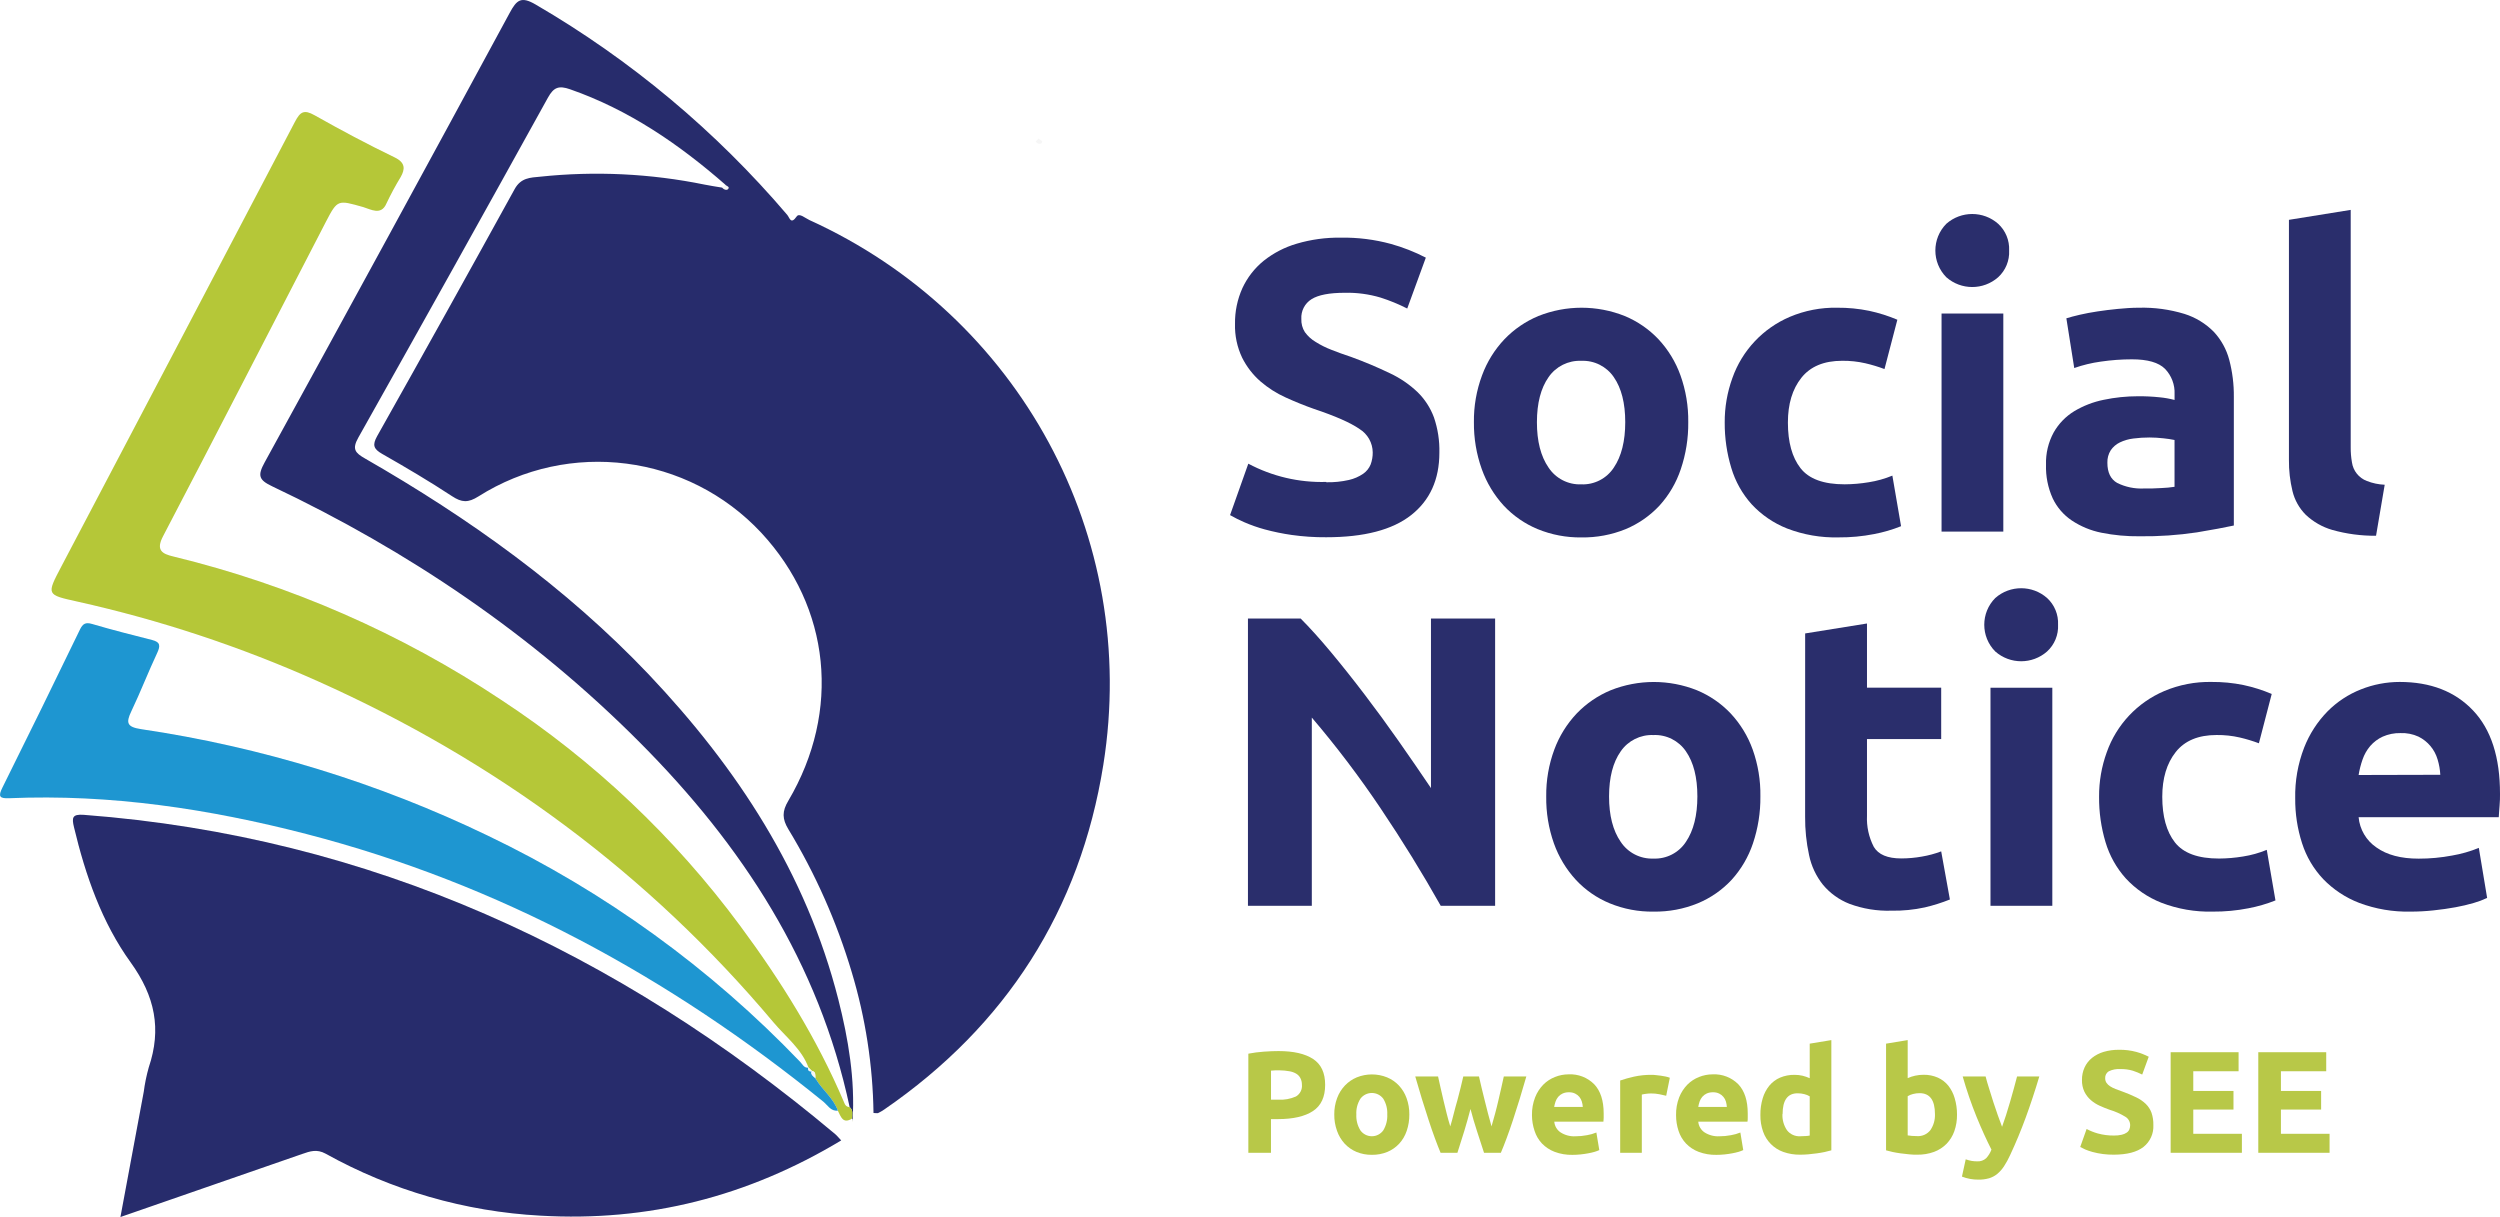
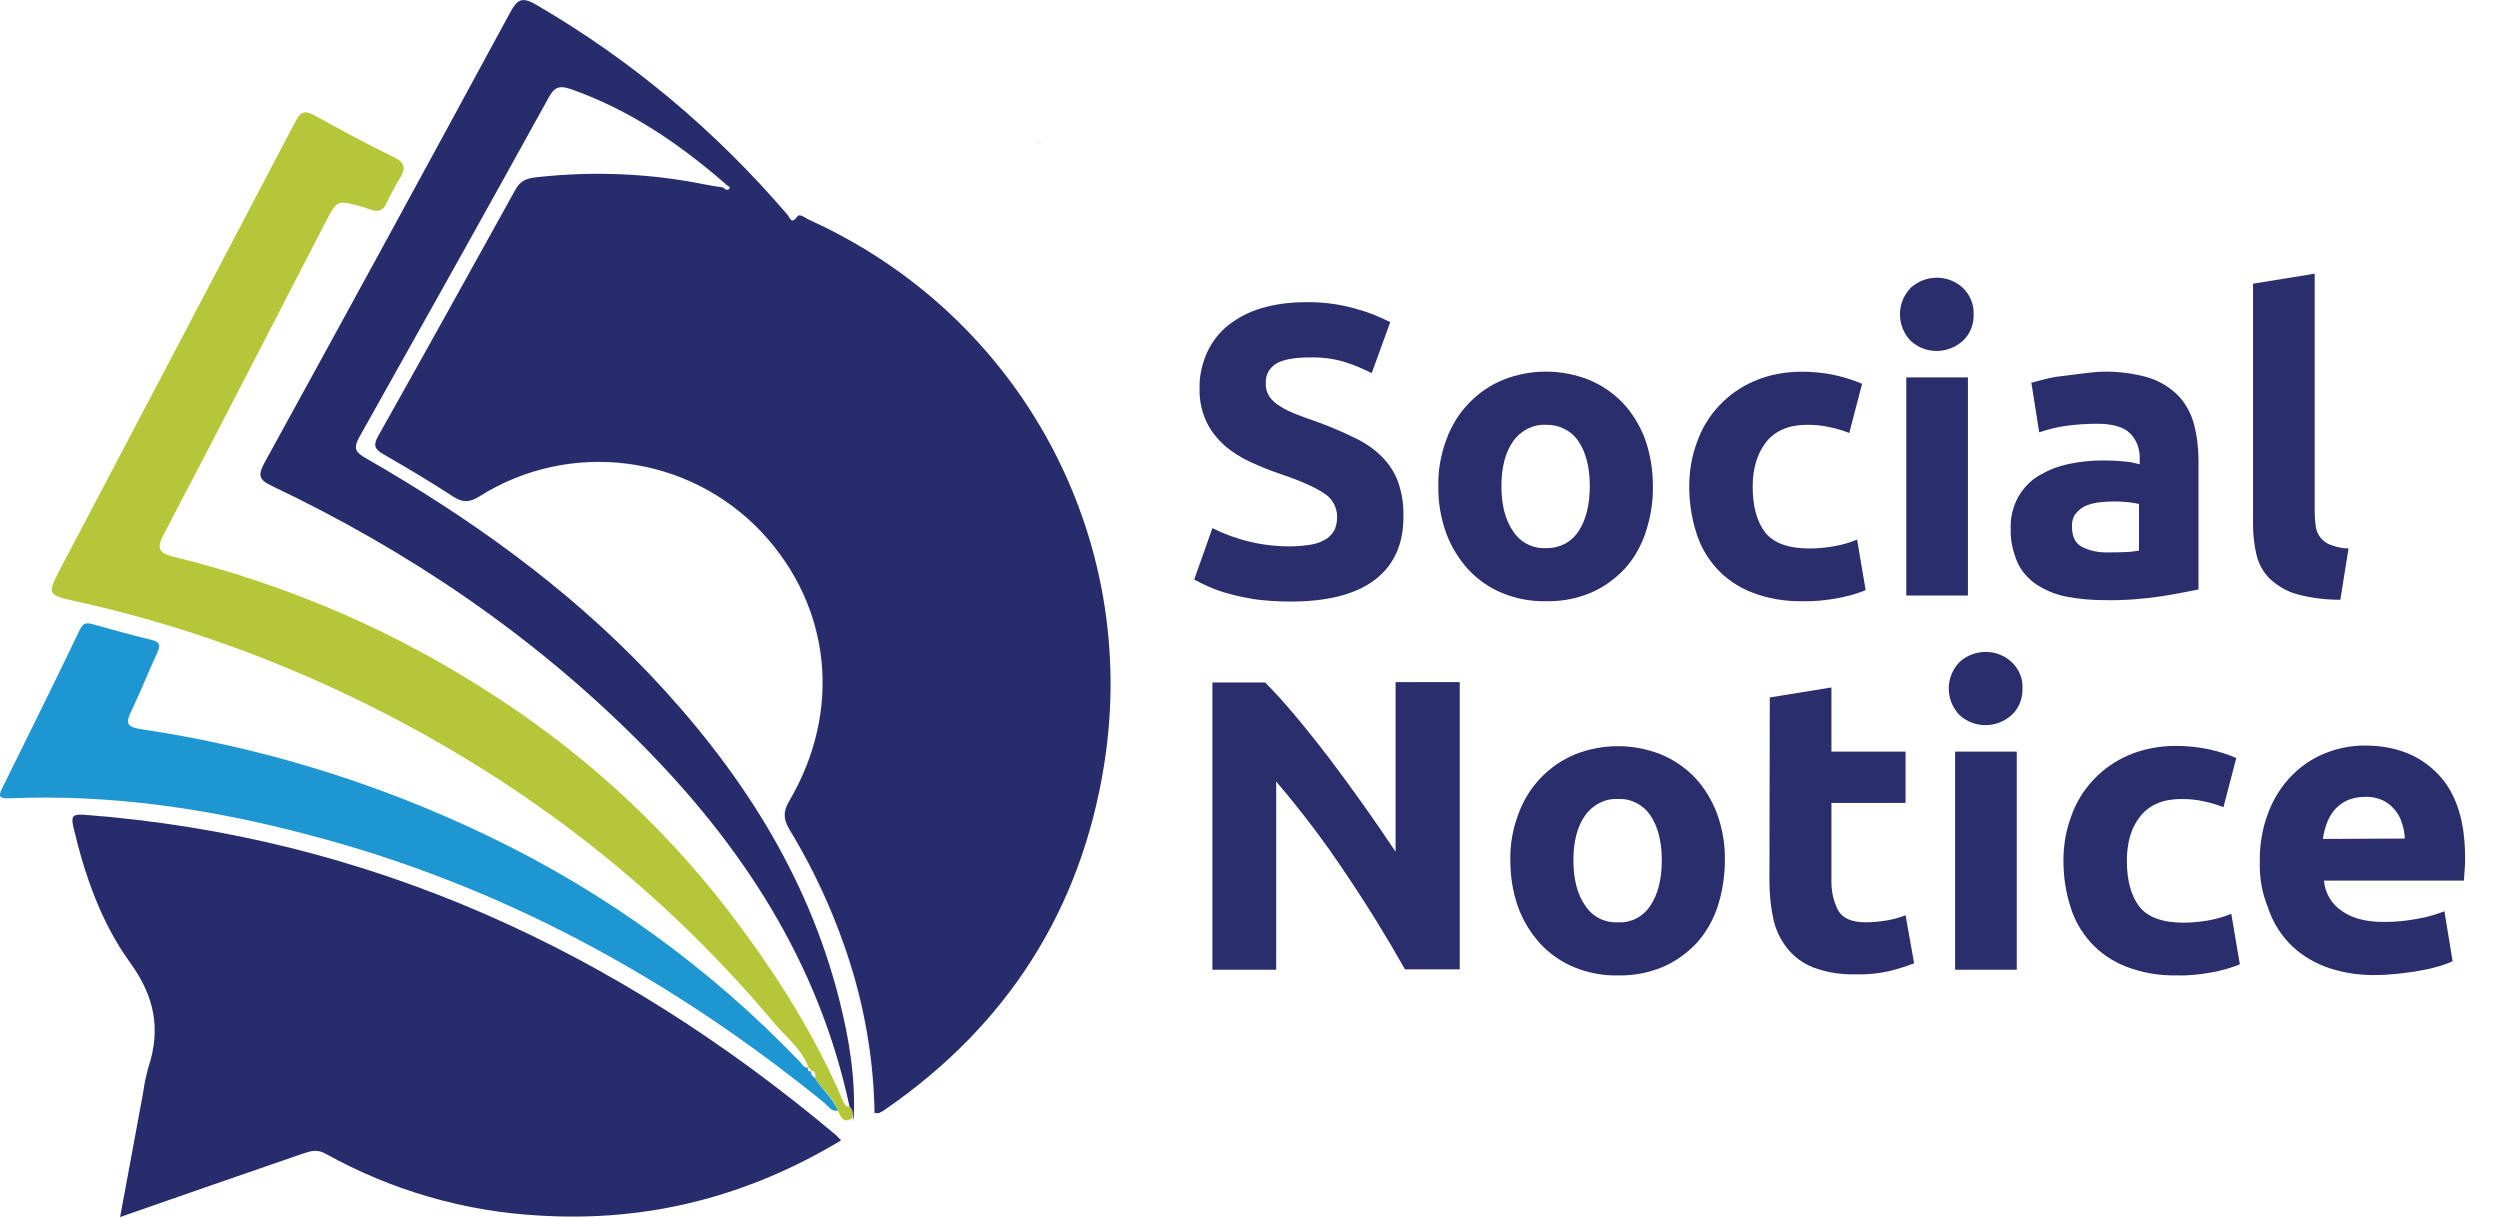
- <svg xmlns="http://www.w3.org/2000/svg" id="Layer_1" data-name="Layer 1" viewBox="0 0 701.45 341.46">
-   <defs>
-     <style>.cls-1{fill:#f6f6f6;}.cls-2{fill:#272c6c;}.cls-3{fill:#b5c738;}.cls-4{fill:#1e96d1;}.cls-5{fill:#2a2e6c;}.cls-6{fill:#b8c848;}</style>
-   </defs>
-   <path class="cls-1" d="M519.48,451.92l-.06.42V452c.68-11.58-1.21-22.89-4-34-9-35.46-28.37-65-53.27-91.13-23.26-24.45-50.43-43.83-79.58-60.56-2.73-1.56-3.71-2.61-1.87-5.87q26.8-47.56,53.2-95.38c1.63-2.95,3.07-3.44,6.23-2.34,16.46,5.76,30.5,15.37,43.49,26.71l-.84.88c-1.64-.28-3.29-.5-4.91-.84a151.19,151.19,0,0,0-46.2-2.22c-2.67.26-5.34.26-7.1,3.46Q405.47,225.46,386,260c-1.4,2.49-1,3.61,1.4,5,6.64,3.78,13.24,7.68,19.63,11.88,2.72,1.79,4.5,1.87,7.38.05a62.71,62.71,0,0,1,79.36,10.2c19.41,20.92,22.45,50,7.6,75.18-1.77,3-1.7,5.09,0,8a172.26,172.26,0,0,1,17.75,40,144.32,144.32,0,0,1,6.14,39.62c.7,0,1.07.1,1.33,0a12.86,12.86,0,0,0,1.71-1c34.18-23.5,54.92-56,61.43-96.64C600,288,566.06,226,507.25,199.26c-1.14-.51-2.82-2.07-3.56-1-1.66,2.38-1.95.38-2.66-.46a273.45,273.45,0,0,0-70.57-59c-4.1-2.41-5.33-1.28-7.28,2.32Q389,204.32,354.41,267.3c-2,3.67-1.63,4.92,2.12,6.7,38.37,18.19,73.09,41.72,103.13,71.85,28.73,28.83,50.29,61.88,58.9,102.34-1-.05-1.33-.65-1.69-1.5-7.55-17.74-17.65-33.94-29.12-49.43a263,263,0,0,0-67-63.34,289.69,289.69,0,0,0-91.95-40.23c-3.21-.78-5-1.72-2.93-5.75,15.35-29.34,30.44-58.8,45.68-88.2,3.28-6.31,3.36-6.12,10.47-4.11,2.13.61,5,2.44,6.5-1a80.16,80.16,0,0,1,4-7.43c1.25-2.25,1.34-4.05-1.72-5.52-7.61-3.67-15.08-7.66-22.44-11.81-3-1.66-4-1-5.52,1.88q-32.66,62.49-65.58,124.84c-4.11,7.82-4.11,7.81,4.38,9.69a353.78,353.78,0,0,1,67.74,22.43C419.13,351,462,382.57,497.14,424.36c3.43,4.08,7.92,7.45,9.84,12.73-1.22.09-1.65-1-2.29-1.65A302.18,302.18,0,0,0,417,372a338.12,338.12,0,0,0-97.31-29.83c-3.89-.59-4.3-1.71-2.72-5,2.58-5.39,4.73-11,7.27-16.4.92-2,.88-3-1.4-3.6-5.63-1.43-11.27-2.85-16.85-4.5-1.88-.56-2.64-.06-3.43,1.57q-10.8,22.2-21.74,44.31c-1.25,2.52-.86,3.12,1.92,3,28.35-1.21,56.08,3,83.42,10.06,54,14,101.84,40.08,145,75.09,1.22,1,2.07,2.72,4.06,2.52.84,1.62,1.36,3.85,4,2.2A2.58,2.58,0,0,0,519.48,451.92Zm-3.3,5.61c-.78-.83-1.18-1.35-1.67-1.77-61.15-51.3-130.4-83.49-210.78-89.58-3.31-.25-3.43.79-2.79,3.46,3.23,13.53,7.81,26.73,15.91,37.95,6.83,9.47,8.71,18.7,5.06,29.48a48.78,48.78,0,0,0-1.4,6.84C318.35,455.46,316.2,467,314,479c17.41-6,34.19-11.89,51-17.69,2.14-.74,4.08-1.45,6.56-.09a139.4,139.4,0,0,0,60.32,17.4C462,480.38,489.86,473.36,516.18,457.53Z" transform="translate(-280.16 -137.55)" />
-   <path class="cls-2" d="M518.56,448.19c-8.61-40.46-30.17-73.51-58.9-102.34-30-30.13-64.76-53.66-103.13-71.85-3.75-1.78-4.15-3-2.12-6.7q34.6-63,68.77-126.15c1.95-3.6,3.18-4.73,7.28-2.32a273.45,273.45,0,0,1,70.57,59c.71.84,1,2.84,2.66.46.74-1.07,2.42.49,3.56,1C566.06,226,600,288,589.72,352.19c-6.51,40.68-27.25,73.14-61.43,96.64a12.86,12.86,0,0,1-1.71,1c-.26.13-.63,0-1.33,0a144.32,144.32,0,0,0-6.14-39.62,172.26,172.26,0,0,0-17.75-40c-1.74-2.88-1.81-5,0-8,14.85-25.19,11.81-54.26-7.6-75.18a62.71,62.71,0,0,0-79.36-10.2c-2.88,1.82-4.66,1.74-7.38-.05-6.39-4.2-13-8.1-19.63-11.88-2.43-1.38-2.8-2.5-1.4-5q19.46-34.58,38.58-69.31c1.76-3.2,4.43-3.2,7.1-3.46a151.19,151.19,0,0,1,46.2,2.22c1.62.34,3.27.56,4.91.84.47.59,1.32.85,1.69.39.56-.7-.57-.81-.85-1.27-13-11.34-27-20.95-43.49-26.71-3.16-1.1-4.6-.61-6.23,2.34q-26.43,47.79-53.2,95.38c-1.84,3.26-.86,4.31,1.87,5.87,29.15,16.73,56.32,36.11,79.58,60.56C487,353,506.36,382.52,515.38,418c2.83,11.14,4.72,22.45,4,34l.06-.09a2.58,2.58,0,0,1-.23-.54C519.26,450.27,519.63,449.07,518.56,448.19Z" transform="translate(-280.16 -137.55)" />
-   <path class="cls-2" d="M516.18,457.53c-26.32,15.83-54.21,22.85-84.35,21.11a139.4,139.4,0,0,1-60.32-17.4c-2.48-1.36-4.42-.65-6.56.09-16.79,5.8-33.57,11.64-51,17.69,2.23-12,4.38-23.56,6.54-35.11a48.78,48.78,0,0,1,1.4-6.84c3.65-10.78,1.77-20-5.06-29.48-8.1-11.22-12.68-24.42-15.91-37.95-.64-2.67-.52-3.71,2.79-3.46,80.38,6.09,149.63,38.28,210.78,89.58C515,456.18,515.4,456.7,516.18,457.53Z" transform="translate(-280.16 -137.55)" />
-   <path class="cls-3" d="M518.56,448.19c1.07.88.7,2.08.69,3.19-2.64,1.65-3.16-.58-4-2.2-1.22-3.45-4.21-5.67-6.06-8.68-.11,0-.18-.18-.23-.53l0,.07c-.06-.82.19-1.8-1-2l.11.08c-.36-.37-.73-.74-1.1-1.1l.06.11c-1.92-5.28-6.41-8.65-9.84-12.73-35.14-41.79-78-73.41-127.75-95.67a353.78,353.78,0,0,0-67.74-22.43c-8.49-1.88-8.49-1.87-4.38-9.69q32.84-62.4,65.58-124.84c1.51-2.89,2.56-3.54,5.52-1.88,7.36,4.15,14.83,8.14,22.44,11.81,3.06,1.47,3,3.27,1.72,5.52a80.16,80.16,0,0,0-4,7.43c-1.48,3.46-4.37,1.63-6.5,1-7.11-2-7.19-2.2-10.47,4.11-15.24,29.4-30.33,58.86-45.68,88.2-2.11,4-.28,5,2.93,5.75a289.69,289.69,0,0,1,91.95,40.23,263,263,0,0,1,67,63.34c11.47,15.49,21.57,31.69,29.12,49.43C517.23,447.54,517.59,448.14,518.56,448.19Z" transform="translate(-280.16 -137.55)" />
-   <path class="cls-4" d="M509.19,440.5c1.85,3,4.84,5.23,6.06,8.68-2,.2-2.84-1.52-4.06-2.52-43.17-35-91-61.1-145-75.09-27.34-7.07-55.07-11.27-83.42-10.06-2.78.12-3.17-.48-1.92-3q11-22.1,21.74-44.31c.79-1.63,1.55-2.13,3.43-1.57,5.58,1.65,11.22,3.07,16.85,4.5,2.28.58,2.32,1.62,1.4,3.6-2.54,5.41-4.69,11-7.27,16.4-1.58,3.28-1.17,4.4,2.72,5A338.12,338.12,0,0,1,417,372a302.18,302.18,0,0,1,87.67,63.49c.64.67,1.07,1.74,2.29,1.65l-.06-.11c-.06.79.15,1.31,1.1,1.1l-.11-.08c-.38,1,.42,1.49,1,2l0-.06A1.87,1.87,0,0,1,509.19,440.5Z" transform="translate(-280.16 -137.55)" />
-   <path class="cls-3" d="M519.48,451.92l-.06.09v.33Z" transform="translate(-280.16 -137.55)" />
-   <path class="cls-1" d="M571.58,176.41c.28.46,1.41.57.85,1.27-.37.46-1.22.2-1.69-.39Z" transform="translate(-280.16 -137.55)" />
-   <path class="cls-1" d="M508.94,440c-.61-.55-1.41-1-1-2C509.13,438.24,508.88,439.22,508.94,440Z" transform="translate(-280.16 -137.55)" />
-   <path class="cls-1" d="M509.19,440.5A1.87,1.87,0,0,0,509,440C509,440.32,509.08,440.49,509.19,440.5Z" transform="translate(-280.16 -137.55)" />
-   <path class="cls-1" d="M508,438.08c-.95.21-1.16-.31-1.1-1.1C507.29,437.34,507.66,437.71,508,438.08Z" transform="translate(-280.16 -137.55)" />
-   <path class="cls-5" d="M652.3,272.86a26,26,0,0,0,6.34-.64,11.67,11.67,0,0,0,4-1.74,5.87,5.87,0,0,0,2.1-2.62,9.49,9.49,0,0,0,.58-3.37,7.81,7.81,0,0,0-3.72-6.58q-3.74-2.61-12.8-5.64c-2.64-.93-5.27-2-7.91-3.2a29.23,29.23,0,0,1-7.1-4.53,21.79,21.79,0,0,1-5.11-6.63,20.77,20.77,0,0,1-2-9.49,23.57,23.57,0,0,1,2.09-10.06,21.62,21.62,0,0,1,5.93-7.62,27.11,27.11,0,0,1,9.31-4.82,41.54,41.54,0,0,1,12.33-1.69A50.39,50.39,0,0,1,670.45,206a51.25,51.25,0,0,1,9.77,3.84L675,224.12a49.86,49.86,0,0,0-7.5-3.08,32.54,32.54,0,0,0-10-1.34q-6.51,0-9.36,1.8a6.1,6.1,0,0,0-2.85,5.53,6.37,6.37,0,0,0,1,3.72,10,10,0,0,0,3,2.73,25,25,0,0,0,4.42,2.21q2.5,1,5.53,2a118.21,118.21,0,0,1,10.93,4.6,29.2,29.2,0,0,1,7.74,5.29,19.29,19.29,0,0,1,4.59,7.09,28.48,28.48,0,0,1,1.52,9.89q0,11.28-7.91,17.51t-23.85,6.22a65.64,65.64,0,0,1-9.66-.64,63.44,63.44,0,0,1-7.62-1.57,42.65,42.65,0,0,1-5.69-2,41.1,41.1,0,0,1-4-2l5.12-14.43a43.84,43.84,0,0,0,21.87,5.12Z" transform="translate(-280.16 -137.55)" />
-   <path class="cls-5" d="M753.85,256a39.74,39.74,0,0,1-2.1,13.21,28.68,28.68,0,0,1-6,10.23,27.43,27.43,0,0,1-9.48,6.58,31.7,31.7,0,0,1-12.39,2.32A31.31,31.31,0,0,1,711.57,286a27.38,27.38,0,0,1-9.49-6.58,30.14,30.14,0,0,1-6.16-10.23A38,38,0,0,1,693.71,256,36.36,36.36,0,0,1,696,242.85a29.64,29.64,0,0,1,6.28-10.12,28.27,28.27,0,0,1,9.54-6.52,32.69,32.69,0,0,1,24.19,0,27.64,27.64,0,0,1,9.48,6.52,29.41,29.41,0,0,1,6.17,10.12A37.46,37.46,0,0,1,753.85,256Zm-17.68,0q0-8-3.2-12.62a10.48,10.48,0,0,0-9.13-4.59,10.6,10.6,0,0,0-9.19,4.59Q711.4,248,711.39,256t3.26,12.74a10.52,10.52,0,0,0,9.19,4.71,10.39,10.39,0,0,0,9.13-4.71Q736.17,264,736.17,256Z" transform="translate(-280.16 -137.55)" />
-   <path class="cls-5" d="M764.08,256.11a36,36,0,0,1,2.16-12.51,29.25,29.25,0,0,1,16.11-17.15,32.51,32.51,0,0,1,13.26-2.56,43,43,0,0,1,9,.87,44,44,0,0,1,7.91,2.5l-3.61,13.84a42.86,42.86,0,0,0-5.35-1.62,27.73,27.73,0,0,0-6.52-.7q-7.66,0-11.45,4.77t-3.78,12.56q0,8.26,3.54,12.8t12.39,4.53a42.27,42.27,0,0,0,6.75-.58,29.05,29.05,0,0,0,6.63-1.86l2.44,14.19A40.81,40.81,0,0,1,806,287.4a49.87,49.87,0,0,1-10,.93,37.6,37.6,0,0,1-14.43-2.5,27.12,27.12,0,0,1-9.94-6.8,26.55,26.55,0,0,1-5.7-10.18A43,43,0,0,1,764.08,256.11Z" transform="translate(-280.16 -137.55)" />
-   <path class="cls-5" d="M843.88,207.83a9.52,9.52,0,0,1-3.08,7.51,11,11,0,0,1-14.54,0,10.68,10.68,0,0,1,0-15,11,11,0,0,1,14.54,0A9.55,9.55,0,0,1,843.88,207.83Zm-1.63,78.87H824.92V225.52h17.33Z" transform="translate(-280.16 -137.55)" />
-   <path class="cls-5" d="M880.29,223.89a40.3,40.3,0,0,1,12.8,1.74,20,20,0,0,1,8.2,5,18.46,18.46,0,0,1,4.36,7.91,39.24,39.24,0,0,1,1.28,10.36V285q-3.72.81-10.35,1.92a100.34,100.34,0,0,1-16.06,1.1,51.49,51.49,0,0,1-10.76-1,23.29,23.29,0,0,1-8.31-3.44,15.51,15.51,0,0,1-5.35-6.22,21.35,21.35,0,0,1-1.87-9.42,17.78,17.78,0,0,1,2.16-9.07,16.54,16.54,0,0,1,5.75-5.94,26.2,26.2,0,0,1,8.26-3.2,47,47,0,0,1,9.66-1,53.37,53.37,0,0,1,6,.29,26.24,26.24,0,0,1,4.24.75v-1.63a9.59,9.59,0,0,0-2.67-7.09q-2.68-2.69-9.31-2.68a60.18,60.18,0,0,0-8.72.64,38.23,38.23,0,0,0-7.45,1.8l-2.21-13.95q1.52-.47,3.78-1c1.52-.35,3.16-.66,4.95-.93s3.66-.51,5.64-.7S878.27,223.89,880.29,223.89Zm1.4,50.72c1.7,0,3.33,0,4.88-.12a33.31,33.31,0,0,0,3.72-.35V261a31.11,31.11,0,0,0-3.14-.47,36,36,0,0,0-3.83-.23,35,35,0,0,0-4.6.29,12,12,0,0,0-3.78,1.1,6.52,6.52,0,0,0-2.56,2.21,6.17,6.17,0,0,0-.93,3.49q0,4.08,2.73,5.65A15.2,15.2,0,0,0,881.69,274.61Z" transform="translate(-280.16 -137.55)" />
-   <path class="cls-5" d="M946.83,287.87a43.66,43.66,0,0,1-12.27-1.63,18.24,18.24,0,0,1-7.45-4.25,14.09,14.09,0,0,1-3.72-6.63,35.71,35.71,0,0,1-1-8.78V199.23l17.33-2.79v66.65a23.09,23.09,0,0,0,.35,4.19,6.58,6.58,0,0,0,4.19,5.23,15.56,15.56,0,0,0,5,1.05Z" transform="translate(-280.16 -137.55)" />
-   <path class="cls-5" d="M684.4,391.7q-7.78-13.83-16.86-27.33a278.63,278.63,0,0,0-19.31-25.48V391.7H630.31V311.09h14.78q3.84,3.84,8.49,9.42t9.48,11.93q4.83,6.33,9.6,13.14t9,13.09V311.09h18V391.7Z" transform="translate(-280.16 -137.55)" />
-   <path class="cls-5" d="M774.09,361A40,40,0,0,1,772,374.2a28.84,28.84,0,0,1-6,10.23,27.14,27.14,0,0,1-9.48,6.57,31.52,31.52,0,0,1-12.39,2.33A31.13,31.13,0,0,1,731.81,391a27,27,0,0,1-9.48-6.57,30,30,0,0,1-6.17-10.23A38,38,0,0,1,714,361a36.57,36.57,0,0,1,2.27-13.14,29.79,29.79,0,0,1,6.28-10.12,28.37,28.37,0,0,1,9.54-6.52,32.69,32.69,0,0,1,24.19,0,27.64,27.64,0,0,1,9.48,6.52,29.41,29.41,0,0,1,6.17,10.12A37.46,37.46,0,0,1,774.09,361Zm-17.68,0q0-8-3.2-12.62a10.46,10.46,0,0,0-9.13-4.59,10.6,10.6,0,0,0-9.19,4.59Q731.64,353,731.63,361t3.26,12.74a10.52,10.52,0,0,0,9.19,4.71,10.38,10.38,0,0,0,9.13-4.71Q756.41,369,756.41,361Z" transform="translate(-280.16 -137.55)" />
-   <path class="cls-5" d="M786.65,315.28,804,312.49v18h20.82v14.42H804v21.52a17.25,17.25,0,0,0,1.91,8.73q1.92,3.26,7.74,3.25a33.06,33.06,0,0,0,5.76-.52,29,29,0,0,0,5.41-1.46l2.44,13.5a49.47,49.47,0,0,1-7,2.21,40.69,40.69,0,0,1-9.42.93,31,31,0,0,1-11.75-1.92,18.4,18.4,0,0,1-7.44-5.35,19.74,19.74,0,0,1-3.9-8.32,48.89,48.89,0,0,1-1.11-10.82Z" transform="translate(-280.16 -137.55)" />
-   <path class="cls-5" d="M857.61,312.83a9.52,9.52,0,0,1-3.08,7.51,11,11,0,0,1-14.54,0,10.66,10.66,0,0,1,0-15,11,11,0,0,1,14.54,0A9.55,9.55,0,0,1,857.61,312.83ZM856,391.7H838.65V330.52H856Z" transform="translate(-280.16 -137.55)" />
-   <path class="cls-5" d="M869.12,361.11a36,36,0,0,1,2.16-12.51,29.25,29.25,0,0,1,16.11-17.15,32.51,32.51,0,0,1,13.26-2.56,42.86,42.86,0,0,1,9,.87,43.55,43.55,0,0,1,7.91,2.5l-3.6,13.84a42.86,42.86,0,0,0-5.35-1.62,27.73,27.73,0,0,0-6.52-.7q-7.68,0-11.46,4.77t-3.78,12.56q0,8.26,3.55,12.8t12.39,4.53a42.36,42.36,0,0,0,6.75-.58,29.05,29.05,0,0,0,6.63-1.86l2.44,14.19A41,41,0,0,1,911,392.4a49.87,49.87,0,0,1-10,.93,37.6,37.6,0,0,1-14.43-2.5,27.12,27.12,0,0,1-9.94-6.8,26.55,26.55,0,0,1-5.7-10.18A43,43,0,0,1,869.12,361.11Z" transform="translate(-280.16 -137.55)" />
-   <path class="cls-5" d="M924.15,361.58a37.36,37.36,0,0,1,2.5-14.25,30.22,30.22,0,0,1,6.57-10.18,27.26,27.26,0,0,1,9.36-6.17,29.47,29.47,0,0,1,10.88-2.09q13,0,20.59,8t7.56,23.44c0,1,0,2.11-.12,3.31s-.15,2.27-.23,3.2H941.94a11.51,11.51,0,0,0,5,8.49q4.41,3.15,11.86,3.14a50.15,50.15,0,0,0,9.36-.87,35.42,35.42,0,0,0,7.51-2.15L978,389.49a23.87,23.87,0,0,1-3.72,1.4,50.74,50.74,0,0,1-5.17,1.22c-1.91.35-3.94.64-6.11.87a59.34,59.34,0,0,1-6.52.35,38.52,38.52,0,0,1-14.36-2.44A28,28,0,0,1,932,384.2a26.33,26.33,0,0,1-5.93-10.06A39.87,39.87,0,0,1,924.15,361.58Zm40.71-6.64a17.88,17.88,0,0,0-.76-4.3,10.38,10.38,0,0,0-5.35-6.4,11,11,0,0,0-5.06-1,11.77,11.77,0,0,0-5,1,10.38,10.38,0,0,0-3.49,2.62,11.73,11.73,0,0,0-2.15,3.78,25.13,25.13,0,0,0-1.11,4.36Z" transform="translate(-280.16 -137.55)" />
-   <path class="cls-6" d="M638.9,432.46q6.3,0,9.69,2.22t3.38,7.26q0,5.1-3.42,7.35t-9.78,2.26h-2V461h-6.35V433.19a36.45,36.45,0,0,1,4.39-.57C636.37,432.51,637.73,432.46,638.9,432.46Zm.4,5.41c-.46,0-.91,0-1.36,0l-1.16.08v8.15h2a10.77,10.77,0,0,0,5-.9,3.44,3.44,0,0,0,1.67-3.34A3.94,3.94,0,0,0,645,440a3.16,3.16,0,0,0-1.22-1.24,5.48,5.48,0,0,0-1.93-.65A15.06,15.06,0,0,0,639.3,437.87Z" transform="translate(-280.16 -137.55)" />
-   <path class="cls-6" d="M675.59,450.25a13.9,13.9,0,0,1-.74,4.62,10,10,0,0,1-2.12,3.59,9.57,9.57,0,0,1-3.31,2.3,11.15,11.15,0,0,1-4.34.81,11,11,0,0,1-4.3-.81,9.7,9.7,0,0,1-3.32-2.3,10.48,10.48,0,0,1-2.15-3.59,13.18,13.18,0,0,1-.78-4.62,12.76,12.76,0,0,1,.8-4.6,10.36,10.36,0,0,1,2.2-3.54,9.79,9.79,0,0,1,3.33-2.28,11.35,11.35,0,0,1,8.47,0,9.56,9.56,0,0,1,3.32,2.28,10.27,10.27,0,0,1,2.16,3.54A13,13,0,0,1,675.59,450.25Zm-6.19,0a7.71,7.71,0,0,0-1.12-4.42,4,4,0,0,0-6.42,0,7.55,7.55,0,0,0-1.14,4.42,7.73,7.73,0,0,0,1.14,4.46,3.95,3.95,0,0,0,6.42,0A7.89,7.89,0,0,0,669.4,450.25Z" transform="translate(-280.16 -137.55)" />
-   <path class="cls-6" d="M692.75,448.7q-.81,3.1-1.73,6.15T689.08,461h-4.72c-.49-1.14-1-2.5-1.59-4.07s-1.17-3.29-1.78-5.15-1.24-3.83-1.88-5.91-1.26-4.17-1.86-6.29h6.4c.22,1,.45,2.05.71,3.2s.54,2.34.82,3.56.59,2.45.9,3.69.64,2.42,1,3.56c.35-1.19.7-2.42,1-3.67s.66-2.47,1-3.68.61-2.37.9-3.5.54-2.18.75-3.16h4.4c.22,1,.46,2,.73,3.16s.56,2.29.86,3.5.61,2.44.93,3.68.67,2.48,1,3.67c.33-1.14.66-2.33,1-3.56s.63-2.47.92-3.69.56-2.41.82-3.56.5-2.22.71-3.2h6.32q-.9,3.18-1.86,6.29t-1.88,5.91c-.61,1.86-1.21,3.57-1.8,5.15s-1.12,2.93-1.61,4.07h-4.72q-1-3.09-2-6.15T692.75,448.7Z" transform="translate(-280.16 -137.55)" />
-   <path class="cls-6" d="M710,450.45a13.11,13.11,0,0,1,.88-5,10.62,10.62,0,0,1,2.3-3.57,9.39,9.39,0,0,1,3.28-2.15,10.21,10.21,0,0,1,3.81-.74,9.44,9.44,0,0,1,7.2,2.79q2.65,2.79,2.65,8.21c0,.35,0,.74,0,1.16s-.06.79-.08,1.12H716.26a4,4,0,0,0,1.76,3,7,7,0,0,0,4.15,1.1,17.12,17.12,0,0,0,3.28-.31,12.09,12.09,0,0,0,2.62-.75l.82,4.93a9.52,9.52,0,0,1-1.31.49,16.81,16.81,0,0,1-1.81.42c-.66.13-1.38.23-2.14.31a21.62,21.62,0,0,1-2.28.12,13.46,13.46,0,0,1-5-.85,9.82,9.82,0,0,1-3.55-2.34,9.34,9.34,0,0,1-2.07-3.53A13.85,13.85,0,0,1,710,450.45Zm14.26-2.32a6.39,6.39,0,0,0-.27-1.5,3.83,3.83,0,0,0-.69-1.31,3.64,3.64,0,0,0-1.18-.93,3.8,3.8,0,0,0-1.77-.37,4.08,4.08,0,0,0-1.75.35,3.52,3.52,0,0,0-1.22.91,4.05,4.05,0,0,0-.76,1.33,9.17,9.17,0,0,0-.39,1.52Z" transform="translate(-280.16 -137.55)" />
-   <path class="cls-6" d="M747.66,445c-.54-.14-1.18-.28-1.91-.43a11.93,11.93,0,0,0-2.37-.22,10.47,10.47,0,0,0-1.36.1,8.54,8.54,0,0,0-1.2.22V461h-6.07V440.72a36.9,36.9,0,0,1,3.85-1.08,22.15,22.15,0,0,1,4.95-.51c.32,0,.72,0,1.18.07s.92.09,1.38.16l1.39.24a6.69,6.69,0,0,1,1.18.35Z" transform="translate(-280.16 -137.55)" />
-   <path class="cls-6" d="M750.43,450.45a13.11,13.11,0,0,1,.87-5,10.78,10.78,0,0,1,2.3-3.57,9.48,9.48,0,0,1,3.28-2.15,10.29,10.29,0,0,1,3.81-.74,9.48,9.48,0,0,1,7.21,2.79q2.64,2.79,2.64,8.21c0,.35,0,.74,0,1.16s0,.79-.08,1.12H756.66a4,4,0,0,0,1.75,3,7.06,7.06,0,0,0,4.15,1.1,17,17,0,0,0,3.28-.31,12.2,12.2,0,0,0,2.63-.75l.81,4.93a9.32,9.32,0,0,1-1.3.49,18,18,0,0,1-1.81.42c-.67.13-1.38.23-2.14.31a21.77,21.77,0,0,1-2.28.12,13.48,13.48,0,0,1-5-.85,9.69,9.69,0,0,1-3.54-2.34,9.36,9.36,0,0,1-2.08-3.53A13.85,13.85,0,0,1,750.43,450.45Zm14.25-2.32a6.93,6.93,0,0,0-.26-1.5,3.68,3.68,0,0,0-.7-1.31,3.54,3.54,0,0,0-1.18-.93,3.74,3.74,0,0,0-1.77-.37,4.08,4.08,0,0,0-1.75.35,3.52,3.52,0,0,0-1.22.91,4.05,4.05,0,0,0-.76,1.33,9.13,9.13,0,0,0-.38,1.52Z" transform="translate(-280.16 -137.55)" />
-   <path class="cls-6" d="M794,460.31c-.54.16-1.17.32-1.87.47s-1.45.27-2.22.38-1.56.2-2.37.27-1.56.1-2.3.1a13.62,13.62,0,0,1-4.72-.77,9.3,9.3,0,0,1-5.68-5.72,13.46,13.46,0,0,1-.75-4.63,15.66,15.66,0,0,1,.65-4.7,10.22,10.22,0,0,1,1.87-3.56,8,8,0,0,1,3-2.24,10,10,0,0,1,4.06-.78,9.71,9.71,0,0,1,2.26.25,12,12,0,0,1,2,.69v-9.69l6.07-1Zm-13.72-10.18a7.45,7.45,0,0,0,1.26,4.52,4.36,4.36,0,0,0,3.75,1.71q.81,0,1.5-.06c.46,0,.84-.09,1.14-.14v-11a5.28,5.28,0,0,0-1.48-.61,7.3,7.3,0,0,0-1.86-.24C781.75,444.27,780.32,446.22,780.32,450.13Z" transform="translate(-280.16 -137.55)" />
-   <path class="cls-6" d="M829.26,450.29a13.56,13.56,0,0,1-.75,4.64,9.92,9.92,0,0,1-2.18,3.55,9.71,9.71,0,0,1-3.5,2.26,13.18,13.18,0,0,1-4.73.79c-.73,0-1.5,0-2.3-.1s-1.59-.16-2.36-.27-1.51-.23-2.22-.38-1.33-.31-1.87-.47V430.38l6.07-1v10.67a10.86,10.86,0,0,1,2.11-.69,11.09,11.09,0,0,1,2.36-.25,9.68,9.68,0,0,1,4,.8,8,8,0,0,1,2.93,2.26,10.34,10.34,0,0,1,1.79,3.52A16,16,0,0,1,829.26,450.29Zm-6.19-.16q0-5.86-4.32-5.86a7.28,7.28,0,0,0-1.85.24,5.28,5.28,0,0,0-1.48.61v11c.29,0,.67.1,1.14.14s1,.06,1.5.06a4.36,4.36,0,0,0,3.75-1.71A7.45,7.45,0,0,0,823.07,450.13Z" transform="translate(-280.16 -137.55)" />
-   <path class="cls-6" d="M852.35,439.58q-1.85,6.19-3.84,11.61t-4.37,10.5a23.65,23.65,0,0,1-1.71,3.12,9.78,9.78,0,0,1-1.88,2.12,6.7,6.7,0,0,1-2.3,1.22,10.42,10.42,0,0,1-3,.38,12.34,12.34,0,0,1-4.61-.85l1.06-4.85a10.06,10.06,0,0,0,1.67.45,9.65,9.65,0,0,0,1.55.12,3.42,3.42,0,0,0,2.51-.87,7.2,7.2,0,0,0,1.49-2.42q-2.08-4.08-4.16-9.15a112,112,0,0,1-3.91-11.38h6.43c.27,1.06.6,2.21,1,3.44s.76,2.49,1.17,3.75.82,2.49,1.25,3.68.82,2.29,1.2,3.26c.36-1,.72-2.06,1.11-3.26s.75-2.42,1.12-3.68.72-2.51,1.06-3.75.65-2.38.92-3.44Z" transform="translate(-280.16 -137.55)" />
-   <path class="cls-6" d="M873.28,456.16a9.17,9.17,0,0,0,2.22-.23,4,4,0,0,0,1.4-.61,2,2,0,0,0,.73-.92,3.14,3.14,0,0,0,.21-1.18,2.75,2.75,0,0,0-1.3-2.3,18.62,18.62,0,0,0-4.48-2c-.93-.33-1.85-.7-2.77-1.12a10.17,10.17,0,0,1-2.49-1.59,7.63,7.63,0,0,1-1.79-2.32,7.31,7.31,0,0,1-.69-3.32,8.18,8.18,0,0,1,.73-3.52,7.44,7.44,0,0,1,2.08-2.67,9.68,9.68,0,0,1,3.26-1.69,14.68,14.68,0,0,1,4.31-.59,17.48,17.48,0,0,1,4.93.61,18.62,18.62,0,0,1,3.42,1.34l-1.83,5a19.45,19.45,0,0,0-2.63-1.08,11.42,11.42,0,0,0-3.48-.46,6.42,6.42,0,0,0-3.28.63,2.13,2.13,0,0,0-1,1.93,2.3,2.3,0,0,0,.37,1.31,3.57,3.57,0,0,0,1,.95,8.62,8.62,0,0,0,1.55.78c.58.23,1.22.46,1.93.71a41.54,41.54,0,0,1,3.83,1.61,10.25,10.25,0,0,1,2.71,1.85,6.82,6.82,0,0,1,1.61,2.48,10.08,10.08,0,0,1,.52,3.46,7.35,7.35,0,0,1-2.76,6.13q-2.77,2.17-8.35,2.18a22.14,22.14,0,0,1-6-.77,16.19,16.19,0,0,1-2-.69,15.44,15.44,0,0,1-1.41-.7l1.79-5.05a15.55,15.55,0,0,0,3.12,1.25A16.38,16.38,0,0,0,873.28,456.16Z" transform="translate(-280.16 -137.55)" />
-   <path class="cls-6" d="M889.2,461V432.78h19.06v5.34H895.55v5.53h11.28v5.22H895.55v6.8h13.64V461Z" transform="translate(-280.16 -137.55)" />
-   <path class="cls-6" d="M913.79,461V432.78h19.06v5.34H920.14v5.53h11.28v5.22H920.14v6.8h13.65V461Z" transform="translate(-280.16 -137.55)" />
+ <svg xmlns="http://www.w3.org/2000/svg" version="1.1" id="Layer_1" x="0px" y="0px" viewBox="0 0 701.5 341.5" style="enable-background:new 0 0 701.5 341.5;" xml:space="preserve">
+   <style type="text/css">
+ 	.st0{fill:#F6F6F6;}
+ 	.st1{fill:#272C6C;}
+ 	.st2{fill:#B5C738;}
+ 	.st3{fill:#1E96D1;}
+ 	.st4{fill:#2A2E6C;}
+ </style>
+   <path class="st0" d="M239.3,314.4l-0.1,0.4L239.3,314.4c0.6-11.5-1.3-22.8-4.1-33.9c-9-35.5-28.4-65-53.3-91.1  c-23.3-24.5-50.4-43.8-79.6-60.6c-2.7-1.6-3.7-2.6-1.9-5.9c17.9-31.7,35.6-63.5,53.2-95.4c1.6-2.9,3.1-3.4,6.2-2.3  c16.5,5.8,30.5,15.4,43.5,26.7l-0.8,0.9c-1.6-0.3-3.3-0.5-4.9-0.8c-15.2-3.1-30.8-3.9-46.2-2.2c-2.7,0.3-5.3,0.3-7.1,3.5  c-12.7,23.2-25.6,46.3-38.6,69.3c-1.4,2.5-1,3.6,1.4,5c6.6,3.8,13.2,7.7,19.6,11.9c2.7,1.8,4.5,1.9,7.4,0  c25.5-16.1,58.8-11.8,79.4,10.2c19.4,20.9,22.5,50,7.6,75.2c-1.8,3-1.7,5.1,0,8c7.6,12.5,13.6,26,17.7,40  c3.9,12.9,5.9,26.2,6.1,39.6c0.7,0,1.1,0.1,1.3,0c0.6-0.3,1.2-0.6,1.7-1c34.2-23.5,54.9-56,61.4-96.6c10.3-64.3-23.7-126.3-82.5-153  c-1.1-0.5-2.8-2.1-3.6-1c-1.7,2.4-2,0.4-2.7-0.5c-20-23.5-43.9-43.5-70.6-59C146.2-1.2,145,0,143,3.6  c-22.8,42.1-45.7,84.2-68.8,126.2c-2,3.7-1.6,4.9,2.1,6.7c38.4,18.2,73.1,41.7,103.1,71.9c28.7,28.8,50.3,61.9,58.9,102.3  c-1,0-1.3-0.7-1.7-1.5c-7.5-17.7-17.6-33.9-29.1-49.4c-18.4-24.9-41.1-46.3-67-63.3c-28.1-18.7-59.2-32.3-92-40.2  c-3.2-0.8-5-1.7-2.9-5.8c15.4-29.3,30.4-58.8,45.7-88.2c3.3-6.3,3.4-6.1,10.5-4.1c2.1,0.6,5,2.4,6.5-1c1.2-2.5,2.5-5,4-7.4  c1.3-2.3,1.3-4.1-1.7-5.5c-7.6-3.7-15.1-7.7-22.4-11.8c-3-1.7-4-1-5.5,1.9C60.9,75.9,39,117.5,17.1,159c-4.1,7.8-4.1,7.8,4.4,9.7  c23.3,5.2,46,12.7,67.7,22.4C139,213.4,181.8,245,217,286.8c3.4,4.1,7.9,7.5,9.8,12.7c-1.2,0.1-1.6-1-2.3-1.6  c-25.2-26.3-54.9-47.7-87.7-63.4c-30.7-14.8-63.6-24.9-97.3-29.8c-3.9-0.6-4.3-1.7-2.7-5c2.6-5.4,4.7-11,7.3-16.4  c0.9-2,0.9-3-1.4-3.6c-5.6-1.4-11.3-2.9-16.9-4.5c-1.9-0.6-2.6-0.1-3.4,1.6C15.2,191.5,8,206.3,0.7,221c-1.3,2.5-0.9,3.1,1.9,3  c28.4-1.2,56.1,3,83.4,10.1c54,14,101.8,40.1,145,75.1c1.2,1,2.1,2.7,4.1,2.5c0.8,1.6,1.4,3.9,4,2.2  C239.1,314,239.2,314.2,239.3,314.4z M236,320c-0.8-0.8-1.2-1.3-1.7-1.8c-61.1-51.3-130.4-83.5-210.8-89.6c-3.3-0.3-3.4,0.8-2.8,3.5  c3.2,13.5,7.8,26.7,15.9,37.9c6.8,9.5,8.7,18.7,5.1,29.5c-0.6,2.2-1.1,4.5-1.4,6.8c-2.2,11.5-4.3,23.1-6.5,35.1  c17.4-6,34.2-11.9,51-17.7c2.1-0.7,4.1-1.5,6.6-0.1c18.5,10.3,39.2,16.3,60.3,17.4C181.8,342.8,209.7,335.8,236,320z" />
+   <path class="st1" d="M238.4,310.6c-8.6-40.5-30.2-73.5-58.9-102.3c-30-30.1-64.8-53.7-103.1-71.9c-3.8-1.8-4.1-3-2.1-6.7  c23.1-42,46-84,68.8-126.1c2-3.6,3.2-4.7,7.3-2.3c26.7,15.5,50.5,35.5,70.6,59c0.7,0.8,1,2.8,2.7,0.5c0.7-1.1,2.4,0.5,3.6,1  c58.8,26.7,92.8,88.7,82.5,152.9c-6.5,40.7-27.3,73.1-61.4,96.6c-0.5,0.4-1.1,0.7-1.7,1c-0.3,0.1-0.6,0-1.3,0  c-0.2-13.4-2.3-26.8-6.1-39.6c-4.2-14-10.2-27.5-17.8-40c-1.7-2.9-1.8-5,0-8c14.8-25.2,11.8-54.3-7.6-75.2  c-20.6-22-53.9-26.3-79.4-10.2c-2.9,1.8-4.7,1.7-7.4,0c-6.4-4.2-13-8.1-19.6-11.9c-2.4-1.4-2.8-2.5-1.4-5  c13-23.1,25.8-46.2,38.6-69.3c1.8-3.2,4.4-3.2,7.1-3.5c15.4-1.6,31-0.9,46.2,2.2c1.6,0.3,3.3,0.6,4.9,0.8c0.5,0.6,1.3,0.9,1.7,0.4  c0.6-0.7-0.6-0.8-0.9-1.3c-13-11.3-27-20.9-43.5-26.7c-3.2-1.1-4.6-0.6-6.2,2.3c-17.6,31.9-35.4,63.7-53.2,95.4  c-1.8,3.3-0.9,4.3,1.9,5.9c29.1,16.7,56.3,36.1,79.6,60.6c24.9,26.3,44.2,55.8,53.2,91.3c2.8,11.1,4.7,22.5,4,34l0.1-0.1  c-0.1-0.2-0.2-0.4-0.2-0.5C239.1,312.7,239.5,311.5,238.4,310.6z" />
+   <path class="st1" d="M236,320c-26.3,15.8-54.2,22.9-84.4,21.1c-21.2-1.1-41.8-7.1-60.3-17.4c-2.5-1.4-4.4-0.6-6.6,0.1  c-16.8,5.8-33.6,11.6-51,17.7c2.2-12,4.4-23.6,6.5-35.1c0.3-2.3,0.8-4.6,1.4-6.8c3.6-10.8,1.8-20-5.1-29.5  c-8.1-11.2-12.7-24.4-15.9-38c-0.6-2.7-0.5-3.7,2.8-3.5c80.4,6.1,149.6,38.3,210.8,89.6C234.8,318.6,235.2,319.2,236,320z" />
+   <path class="st2" d="M238.4,310.6c1.1,0.9,0.7,2.1,0.7,3.2c-2.6,1.6-3.2-0.6-4-2.2c-1.2-3.5-4.2-5.7-6.1-8.7c-0.1,0-0.2-0.2-0.2-0.5  v0.1c-0.1-0.8,0.2-1.8-1-2l0.1,0.1c-0.4-0.4-0.7-0.7-1.1-1.1l0.1,0.1c-1.9-5.3-6.4-8.6-9.8-12.7c-35.1-41.8-78-73.4-127.8-95.7  c-21.8-9.7-44.5-17.3-67.7-22.4c-8.5-1.9-8.5-1.9-4.4-9.7c21.9-41.6,43.8-83.2,65.6-124.8c1.5-2.9,2.6-3.5,5.5-1.9  c7.4,4.1,14.8,8.1,22.4,11.8c3.1,1.5,3,3.3,1.7,5.5c-1.5,2.4-2.8,4.9-4,7.4c-1.5,3.5-4.4,1.6-6.5,1c-7.1-2-7.2-2.2-10.5,4.1  c-15.2,29.4-30.3,58.9-45.7,88.2c-2.1,4-0.3,5,2.9,5.8c32.8,8,63.9,21.6,91.9,40.2c25.9,17,48.6,38.4,67,63.3  c11.5,15.5,21.6,31.7,29.1,49.4C237.1,310,237.4,310.6,238.4,310.6z" />
+   <path class="st3" d="M229,303c1.9,3,4.8,5.2,6.1,8.7c-2,0.2-2.8-1.5-4.1-2.5c-43.2-35-91-61.1-145-75.1C58.7,226.9,31,222.8,2.6,224  c-2.8,0.1-3.2-0.5-1.9-3c7.3-14.7,14.6-29.5,21.7-44.3c0.8-1.6,1.5-2.1,3.4-1.6c5.6,1.6,11.2,3.1,16.9,4.5c2.3,0.6,2.3,1.6,1.4,3.6  c-2.5,5.4-4.7,11-7.3,16.4c-1.6,3.3-1.2,4.4,2.7,5c33.7,5,66.5,15.1,97.3,29.9c32.8,15.7,62.5,37.2,87.7,63.5  c0.6,0.7,1.1,1.7,2.3,1.6l-0.1-0.1c-0.1,0.8,0.1,1.3,1.1,1.1l-0.1-0.1c-0.4,1,0.4,1.5,1,2v-0.1C228.9,302.6,229,302.8,229,303z" />
+   <path class="st2" d="M239.3,314.4L239.3,314.4l-0.1,0.4L239.3,314.4z" />
+   <path class="st0" d="M291.4,38.9c0.3,0.5,1.4,0.6,0.8,1.3c-0.4,0.5-1.2,0.2-1.7-0.4L291.4,38.9z" />
+   <path class="st0" d="M228.8,302.5c-0.6-0.5-1.4-1-1-2C229,300.7,228.7,301.7,228.8,302.5z" />
+   <path class="st0" d="M229,303c0-0.2-0.1-0.3-0.2-0.5C228.8,302.8,228.9,302.9,229,303z" />
+   <path class="st4" d="M362.2,153.3c2.1,0,4.3-0.2,6.3-0.6c1.4-0.3,2.8-0.9,4-1.7c0.9-0.7,1.7-1.6,2.1-2.6c0.4-1.1,0.6-2.2,0.6-3.4  c0-2.7-1.4-5.2-3.7-6.6c-2.5-1.7-6.8-3.6-12.8-5.6c-2.6-0.9-5.3-2-7.9-3.2c-2.6-1.2-5-2.7-7.1-4.5c-2.1-1.9-3.9-4.1-5.1-6.6  c-1.4-3-2.1-6.2-2-9.5c-0.1-3.5,0.7-6.9,2.1-10.1c1.4-3,3.4-5.6,5.9-7.6c2.8-2.2,5.9-3.8,9.3-4.8c4-1.2,8.2-1.7,12.3-1.7  c4.8-0.1,9.5,0.5,14.1,1.8c3.4,0.9,6.7,2.2,9.8,3.8l-5.2,14.3c-2.4-1.2-4.9-2.3-7.5-3.1c-3.2-1-6.6-1.4-10-1.3  c-4.3,0-7.5,0.6-9.4,1.8c-1.9,1.2-3,3.3-2.8,5.5c-0.1,1.3,0.3,2.6,1,3.7c0.8,1.1,1.8,2,3,2.7c1.4,0.9,2.9,1.6,4.4,2.2  c1.7,0.7,3.5,1.3,5.5,2c3.7,1.3,7.4,2.9,10.9,4.6c2.8,1.3,5.5,3.1,7.7,5.3c2,2,3.6,4.4,4.6,7.1c1.1,3.2,1.6,6.5,1.5,9.9  c0,7.5-2.6,13.4-7.9,17.5s-13.2,6.2-23.8,6.2c-3.2,0-6.5-0.2-9.7-0.6c-2.6-0.4-5.1-0.9-7.6-1.6c-1.9-0.5-3.8-1.2-5.7-2  c-1.4-0.6-2.7-1.3-4-2l5.1-14.4C347,151.6,354.6,153.4,362.2,153.3L362.2,153.3z" />
+   <path class="st4" d="M463.8,136.4c0.1,4.5-0.7,9-2.1,13.2c-1.3,3.8-3.3,7.3-6,10.2c-2.7,2.8-5.9,5.1-9.5,6.6  c-3.9,1.6-8.1,2.4-12.4,2.3c-4.2,0.1-8.4-0.7-12.3-2.3c-3.6-1.5-6.8-3.7-9.5-6.6c-2.7-3-4.8-6.4-6.2-10.2c-1.5-4.2-2.3-8.7-2.2-13.2  c-0.1-4.5,0.7-8.9,2.3-13.2c1.4-3.8,3.5-7.2,6.3-10.1c2.7-2.8,5.9-5,9.5-6.5c7.8-3.1,16.4-3.1,24.2,0c3.6,1.5,6.8,3.7,9.5,6.5  c2.7,2.9,4.8,6.4,6.2,10.1C463.1,127.5,463.8,131.9,463.8,136.4z M446.1,136.4c0-5.3-1.1-9.5-3.2-12.6c-2-3-5.5-4.7-9.1-4.6  c-3.6-0.2-7.1,1.6-9.2,4.6c-2.2,3.1-3.3,7.3-3.3,12.6c0,5.3,1.1,9.6,3.3,12.7c2,3.1,5.5,4.9,9.2,4.7c3.7,0.1,7.1-1.6,9.1-4.7  C445,146,446.1,141.7,446.1,136.4z" />
+   <path class="st4" d="M474,136.5c0-4.3,0.7-8.5,2.2-12.5c2.7-7.7,8.6-13.9,16.1-17.1c4.2-1.8,8.7-2.6,13.3-2.6c3,0,6,0.3,9,0.9  c2.7,0.6,5.4,1.4,7.9,2.5l-3.6,13.8c-1.7-0.7-3.5-1.2-5.3-1.6c-2.1-0.5-4.3-0.7-6.5-0.7c-5.1,0-8.9,1.6-11.5,4.8  c-2.5,3.2-3.8,7.4-3.8,12.6c0,5.5,1.2,9.8,3.5,12.8c2.4,3,6.5,4.5,12.4,4.5c2.3,0,4.5-0.2,6.8-0.6c2.3-0.4,4.5-1,6.6-1.9l2.4,14.2  c-2.4,1-5,1.7-7.6,2.2c-3.3,0.6-6.6,1-10,0.9c-4.9,0.1-9.8-0.7-14.4-2.5c-3.8-1.5-7.2-3.8-9.9-6.8c-2.6-2.9-4.6-6.4-5.7-10.2  C474.6,145.1,474,140.8,474,136.5z" />
+   <path class="st4" d="M553.8,88.2c0.1,2.8-1,5.6-3.1,7.5c-4.2,3.7-10.4,3.7-14.5,0c-4.1-4.2-4.1-10.8,0-15c4.2-3.7,10.4-3.7,14.5,0  C552.8,82.7,553.9,85.4,553.8,88.2z M552.2,167.1h-17.3v-61.2h17.3V167.1z" />
+   <path class="st4" d="M590.2,104.3c4.3-0.1,8.7,0.5,12.8,1.7c3.1,1,5.9,2.7,8.2,5c2.1,2.2,3.6,5,4.4,7.9c0.9,3.4,1.3,6.9,1.3,10.4  v36.1c-2.5,0.5-5.9,1.2-10.3,1.9c-5.3,0.8-10.7,1.2-16.1,1.1c-3.6,0-7.2-0.3-10.8-1c-3-0.6-5.8-1.8-8.3-3.4  c-2.3-1.6-4.2-3.7-5.3-6.2c-1.3-3-2-6.2-1.9-9.4c-0.1-3.2,0.6-6.3,2.2-9.1c1.4-2.4,3.4-4.5,5.8-5.9c2.6-1.5,5.3-2.6,8.3-3.2  c3.2-0.7,6.4-1,9.7-1c2,0,4,0.1,6,0.3c1.4,0.1,2.8,0.4,4.2,0.8v-1.6c0.1-2.6-0.8-5.2-2.7-7.1c-1.8-1.8-4.9-2.7-9.3-2.7  c-2.9,0-5.8,0.2-8.7,0.6c-2.5,0.3-5,1-7.5,1.8l-2.2-13.9c1-0.3,2.3-0.6,3.8-1c1.5-0.4,3.2-0.7,5-0.9s3.7-0.5,5.6-0.7  S588.2,104.3,590.2,104.3z M591.6,155c1.7,0,3.3,0,4.9-0.1c1.2,0,2.5-0.2,3.7-0.4v-13.1c-1-0.2-2.1-0.4-3.1-0.5  c-1.3-0.1-2.6-0.2-3.8-0.2c-1.5,0-3.1,0.1-4.6,0.3c-1.3,0.2-2.6,0.5-3.8,1.1c-1,0.5-1.9,1.3-2.6,2.2c-0.7,1-1,2.3-0.9,3.5  c0,2.7,0.9,4.6,2.7,5.6C586.4,154.6,589,155.1,591.6,155z" />
+   <path class="st4" d="M656.7,168.3c-4.1,0-8.3-0.5-12.3-1.6c-2.8-0.8-5.3-2.3-7.5-4.3c-1.8-1.8-3.1-4.1-3.7-6.6c-0.7-2.9-1-5.8-1-8.8  V79.6l17.3-2.8v66.7c0,1.4,0.1,2.8,0.3,4.2c0.3,2.4,1.9,4.4,4.2,5.2c1.6,0.6,3.3,1,5,1L656.7,168.3z" />
+   <path class="st4" d="M394.3,272.1c-5.2-9.2-10.8-18.3-16.9-27.3c-5.9-8.9-12.4-17.4-19.3-25.5v52.8h-17.9v-80.6H355  c2.6,2.6,5.4,5.7,8.5,9.4s6.3,7.7,9.5,11.9c3.2,4.2,6.4,8.6,9.6,13.1c3.2,4.5,6.2,8.9,9,13.1v-47.6h18v80.6H394.3z" />
+   <path class="st4" d="M484,241.4c0,4.5-0.7,8.9-2.1,13.2c-1.3,3.8-3.3,7.3-6,10.2c-2.7,2.8-5.9,5.1-9.5,6.6  c-3.9,1.6-8.1,2.4-12.4,2.3c-4.2,0.1-8.4-0.7-12.3-2.3c-3.6-1.5-6.8-3.7-9.5-6.6c-2.7-3-4.8-6.4-6.2-10.2c-1.5-4.2-2.2-8.7-2.2-13.2  c-0.1-4.5,0.7-8.9,2.3-13.1c1.4-3.8,3.5-7.2,6.3-10.1c2.7-2.8,5.9-5,9.5-6.5c7.8-3.1,16.4-3.1,24.2,0c3.6,1.5,6.8,3.7,9.5,6.5  c2.7,2.9,4.8,6.4,6.2,10.1C483.3,232.5,484.1,236.9,484,241.4z M466.3,241.4c0-5.3-1.1-9.5-3.2-12.6c-2-3-5.5-4.8-9.1-4.6  c-3.6-0.2-7.1,1.6-9.2,4.6c-2.2,3.1-3.3,7.3-3.3,12.6c0,5.3,1.1,9.6,3.3,12.7c2,3.1,5.5,4.9,9.2,4.7c3.7,0.2,7.1-1.6,9.1-4.7  C465.2,251,466.3,246.7,466.3,241.4L466.3,241.4z" />
+   <path class="st4" d="M496.6,195.7l17.3-2.8v18h20.8v14.4h-20.8v21.5c-0.1,3,0.5,6,1.9,8.7c1.3,2.2,3.9,3.3,7.7,3.3  c1.9,0,3.9-0.2,5.8-0.5c1.8-0.3,3.7-0.8,5.4-1.5l2.4,13.5c-2.3,0.9-4.6,1.6-7,2.2c-3.1,0.7-6.3,1-9.4,0.9c-4,0.1-8-0.5-11.8-1.9  c-2.9-1.1-5.5-3-7.4-5.4c-1.9-2.4-3.3-5.3-3.9-8.3c-0.8-3.6-1.1-7.2-1.1-10.8L496.6,195.7z" />
+   <path class="st4" d="M567.5,193.2c0.1,2.8-1,5.6-3.1,7.5c-4.2,3.7-10.4,3.7-14.5,0c-4.1-4.2-4.1-10.8,0-15c4.2-3.7,10.4-3.7,14.5,0  C566.5,187.7,567.7,190.4,567.5,193.2z M565.9,272.1h-17.3v-61.2h17.3V272.1z" />
+   <path class="st4" d="M579,241.5c0-4.3,0.7-8.5,2.2-12.5c2.7-7.7,8.6-13.9,16.1-17.1c4.2-1.8,8.7-2.6,13.3-2.6c3,0,6,0.3,9,0.9  c2.7,0.6,5.4,1.4,7.9,2.5l-3.6,13.8c-1.7-0.7-3.5-1.2-5.3-1.6c-2.1-0.5-4.3-0.7-6.5-0.7c-5.1,0-8.9,1.6-11.5,4.8s-3.8,7.4-3.8,12.6  c0,5.5,1.2,9.8,3.5,12.8c2.4,3,6.5,4.5,12.4,4.5c2.3,0,4.5-0.2,6.8-0.6c2.3-0.4,4.5-1,6.6-1.9l2.4,14.2c-2.5,1-5,1.7-7.6,2.2  c-3.3,0.6-6.6,1-10,0.9c-4.9,0.1-9.8-0.7-14.4-2.5c-3.8-1.5-7.2-3.8-9.9-6.8c-2.6-2.9-4.6-6.4-5.7-10.2  C579.6,250.1,579,245.8,579,241.5z" />
+   <path class="st4" d="M634.1,242c-0.1-4.9,0.7-9.7,2.5-14.3c1.5-3.8,3.7-7.3,6.6-10.2c2.7-2.7,5.8-4.8,9.4-6.2  c3.5-1.4,7.2-2.1,10.9-2.1c8.7,0,15.5,2.7,20.6,8c5.1,5.3,7.6,13.1,7.6,23.4c0,1,0,2.1-0.1,3.3s-0.2,2.3-0.2,3.2h-39.3  c0.3,3.4,2.1,6.6,5,8.5c2.9,2.1,6.9,3.1,11.9,3.1c3.1,0,6.3-0.3,9.4-0.9c2.6-0.4,5.1-1.2,7.5-2.1l2.3,14c-1.2,0.6-2.4,1-3.7,1.4  c-1.7,0.5-3.4,0.9-5.2,1.2c-1.9,0.4-3.9,0.6-6.1,0.9c-2.2,0.2-4.3,0.4-6.5,0.4c-4.9,0.1-9.8-0.7-14.4-2.4c-3.8-1.5-7.3-3.7-10.1-6.7  c-2.7-2.9-4.7-6.3-5.9-10.1C634.7,250.5,634,246.2,634.1,242z M674.8,235.3c-0.1-1.5-0.3-2.9-0.8-4.3c-0.8-2.8-2.8-5.1-5.3-6.4  c-1.6-0.7-3.3-1.1-5.1-1c-1.7,0-3.4,0.3-5,1c-1.3,0.6-2.5,1.5-3.5,2.6c-0.9,1.1-1.7,2.4-2.2,3.8c-0.5,1.4-0.9,2.9-1.1,4.4  L674.8,235.3z" />
+   <path class="st0" d="M227.8,300.5c-1,0.2-1.2-0.3-1.1-1.1C227.1,299.8,227.5,300.2,227.8,300.5z" />
</svg>
